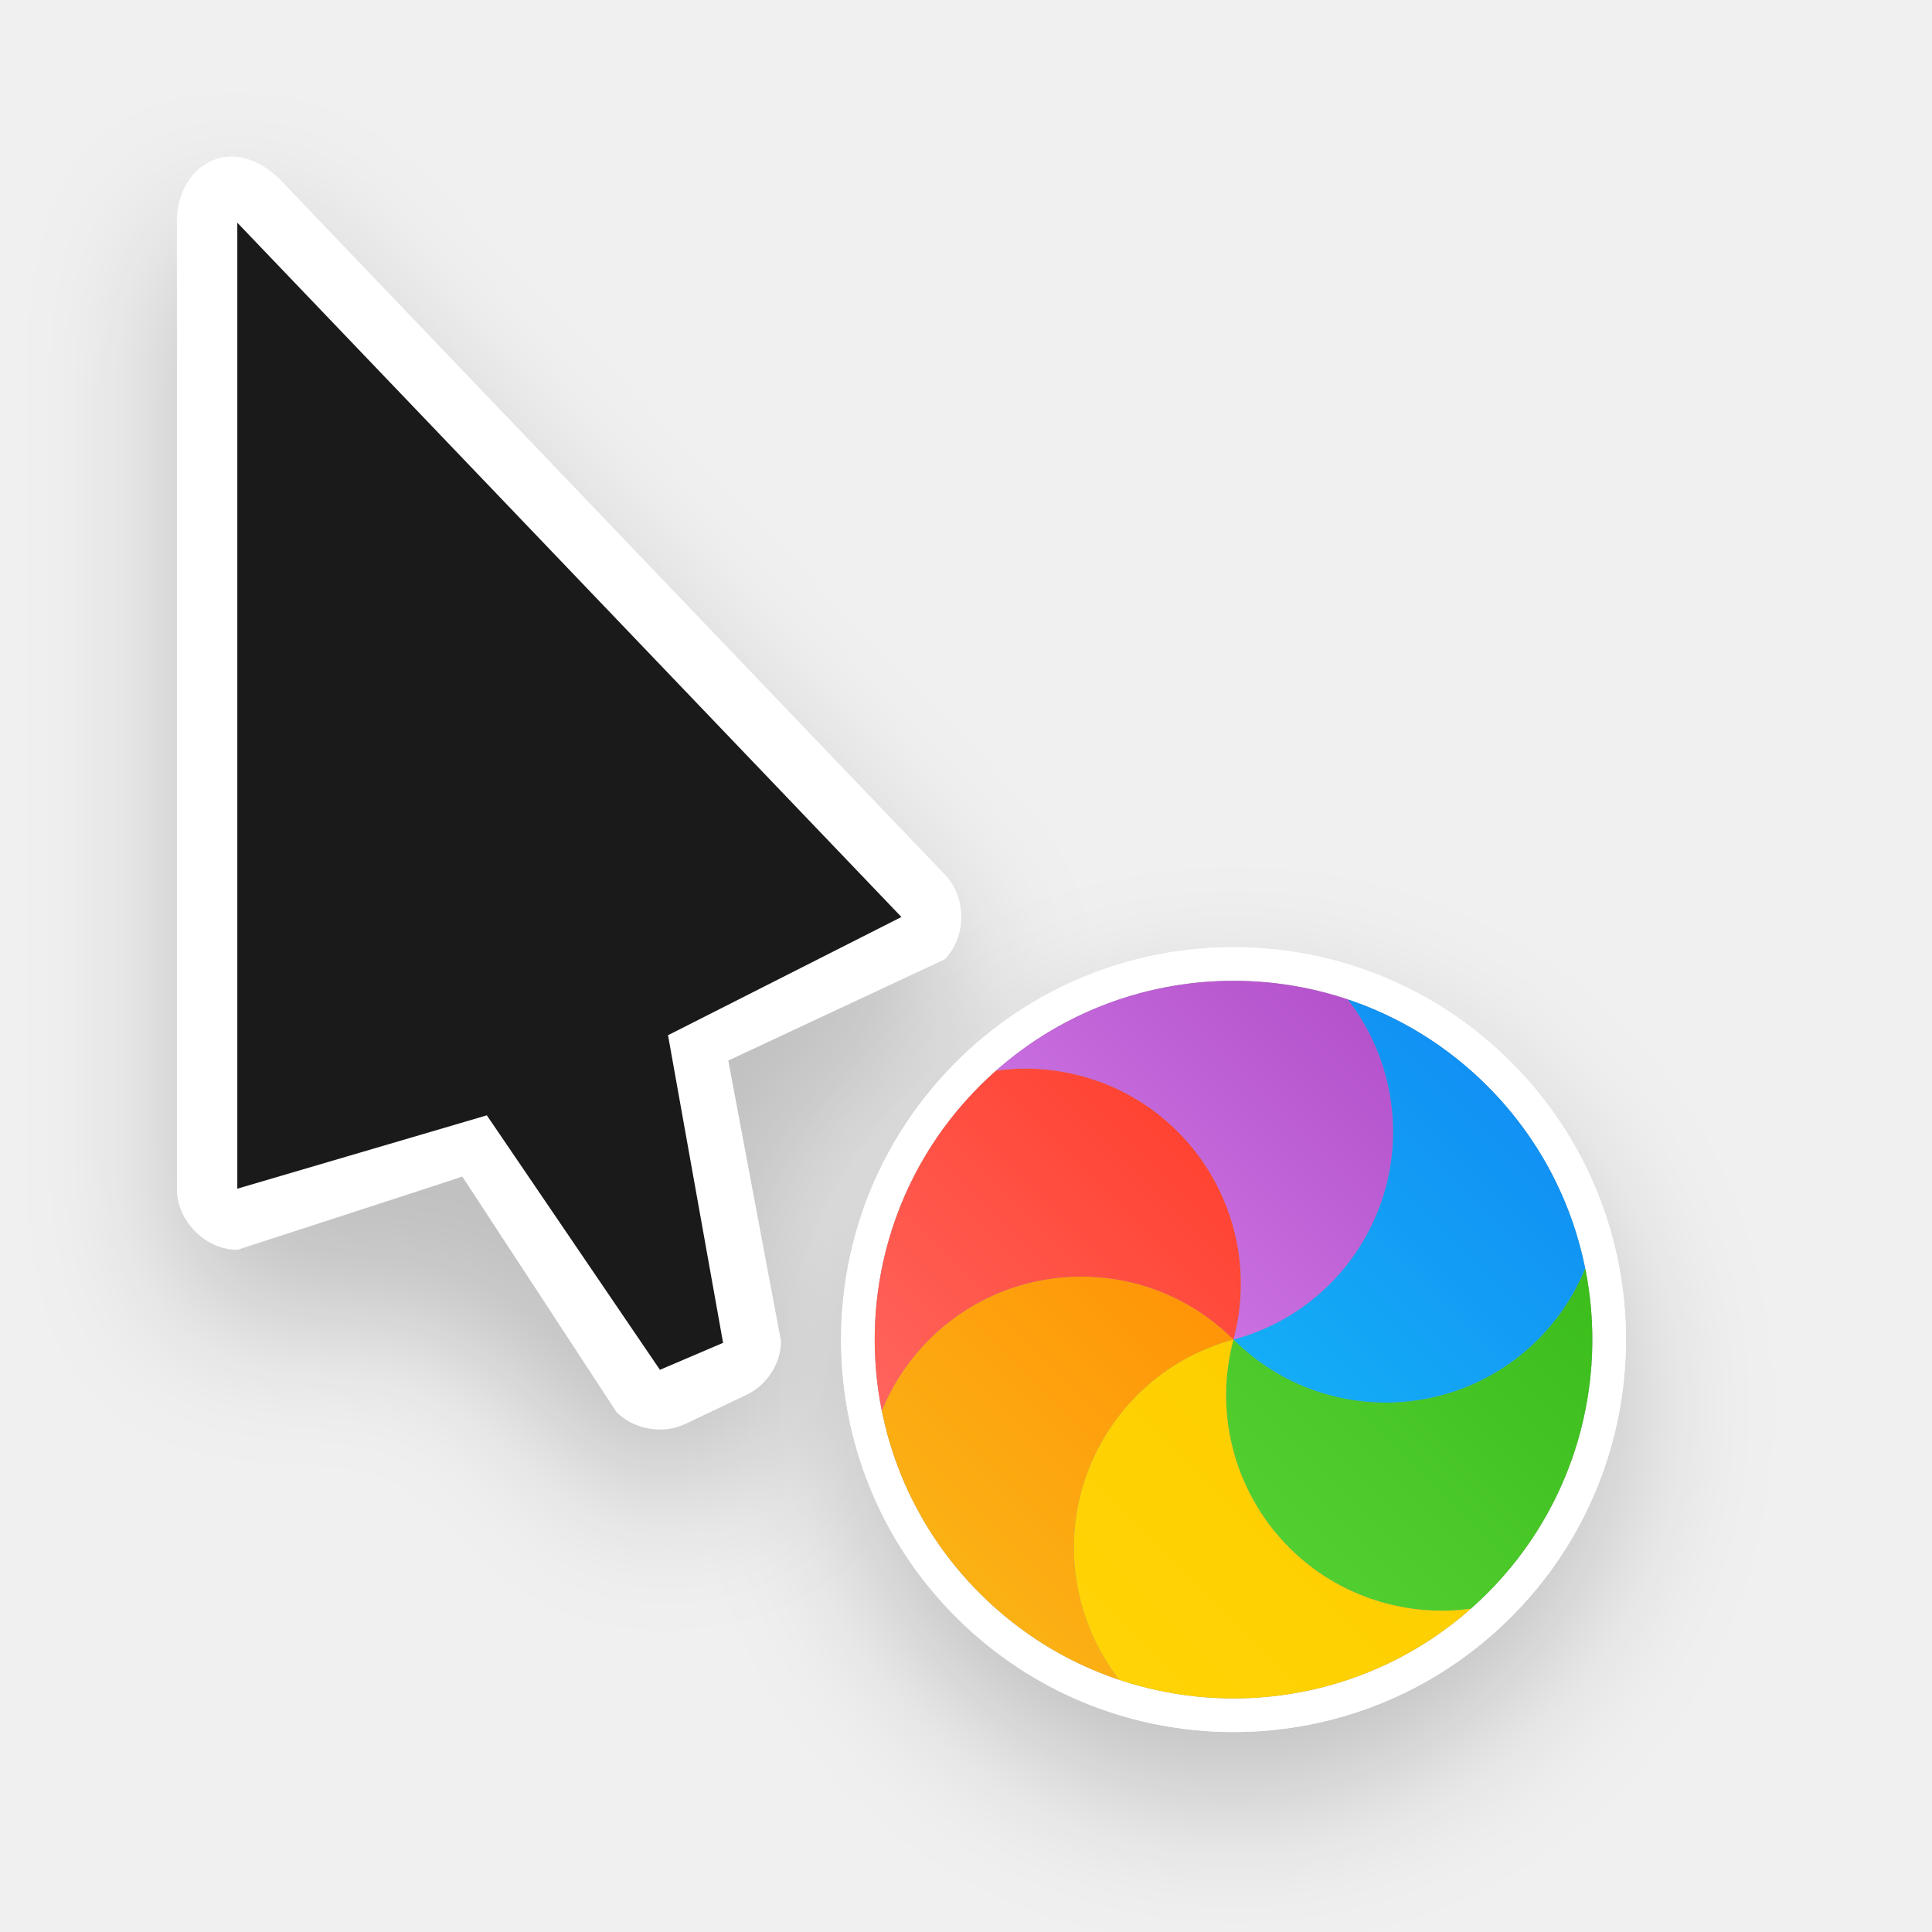
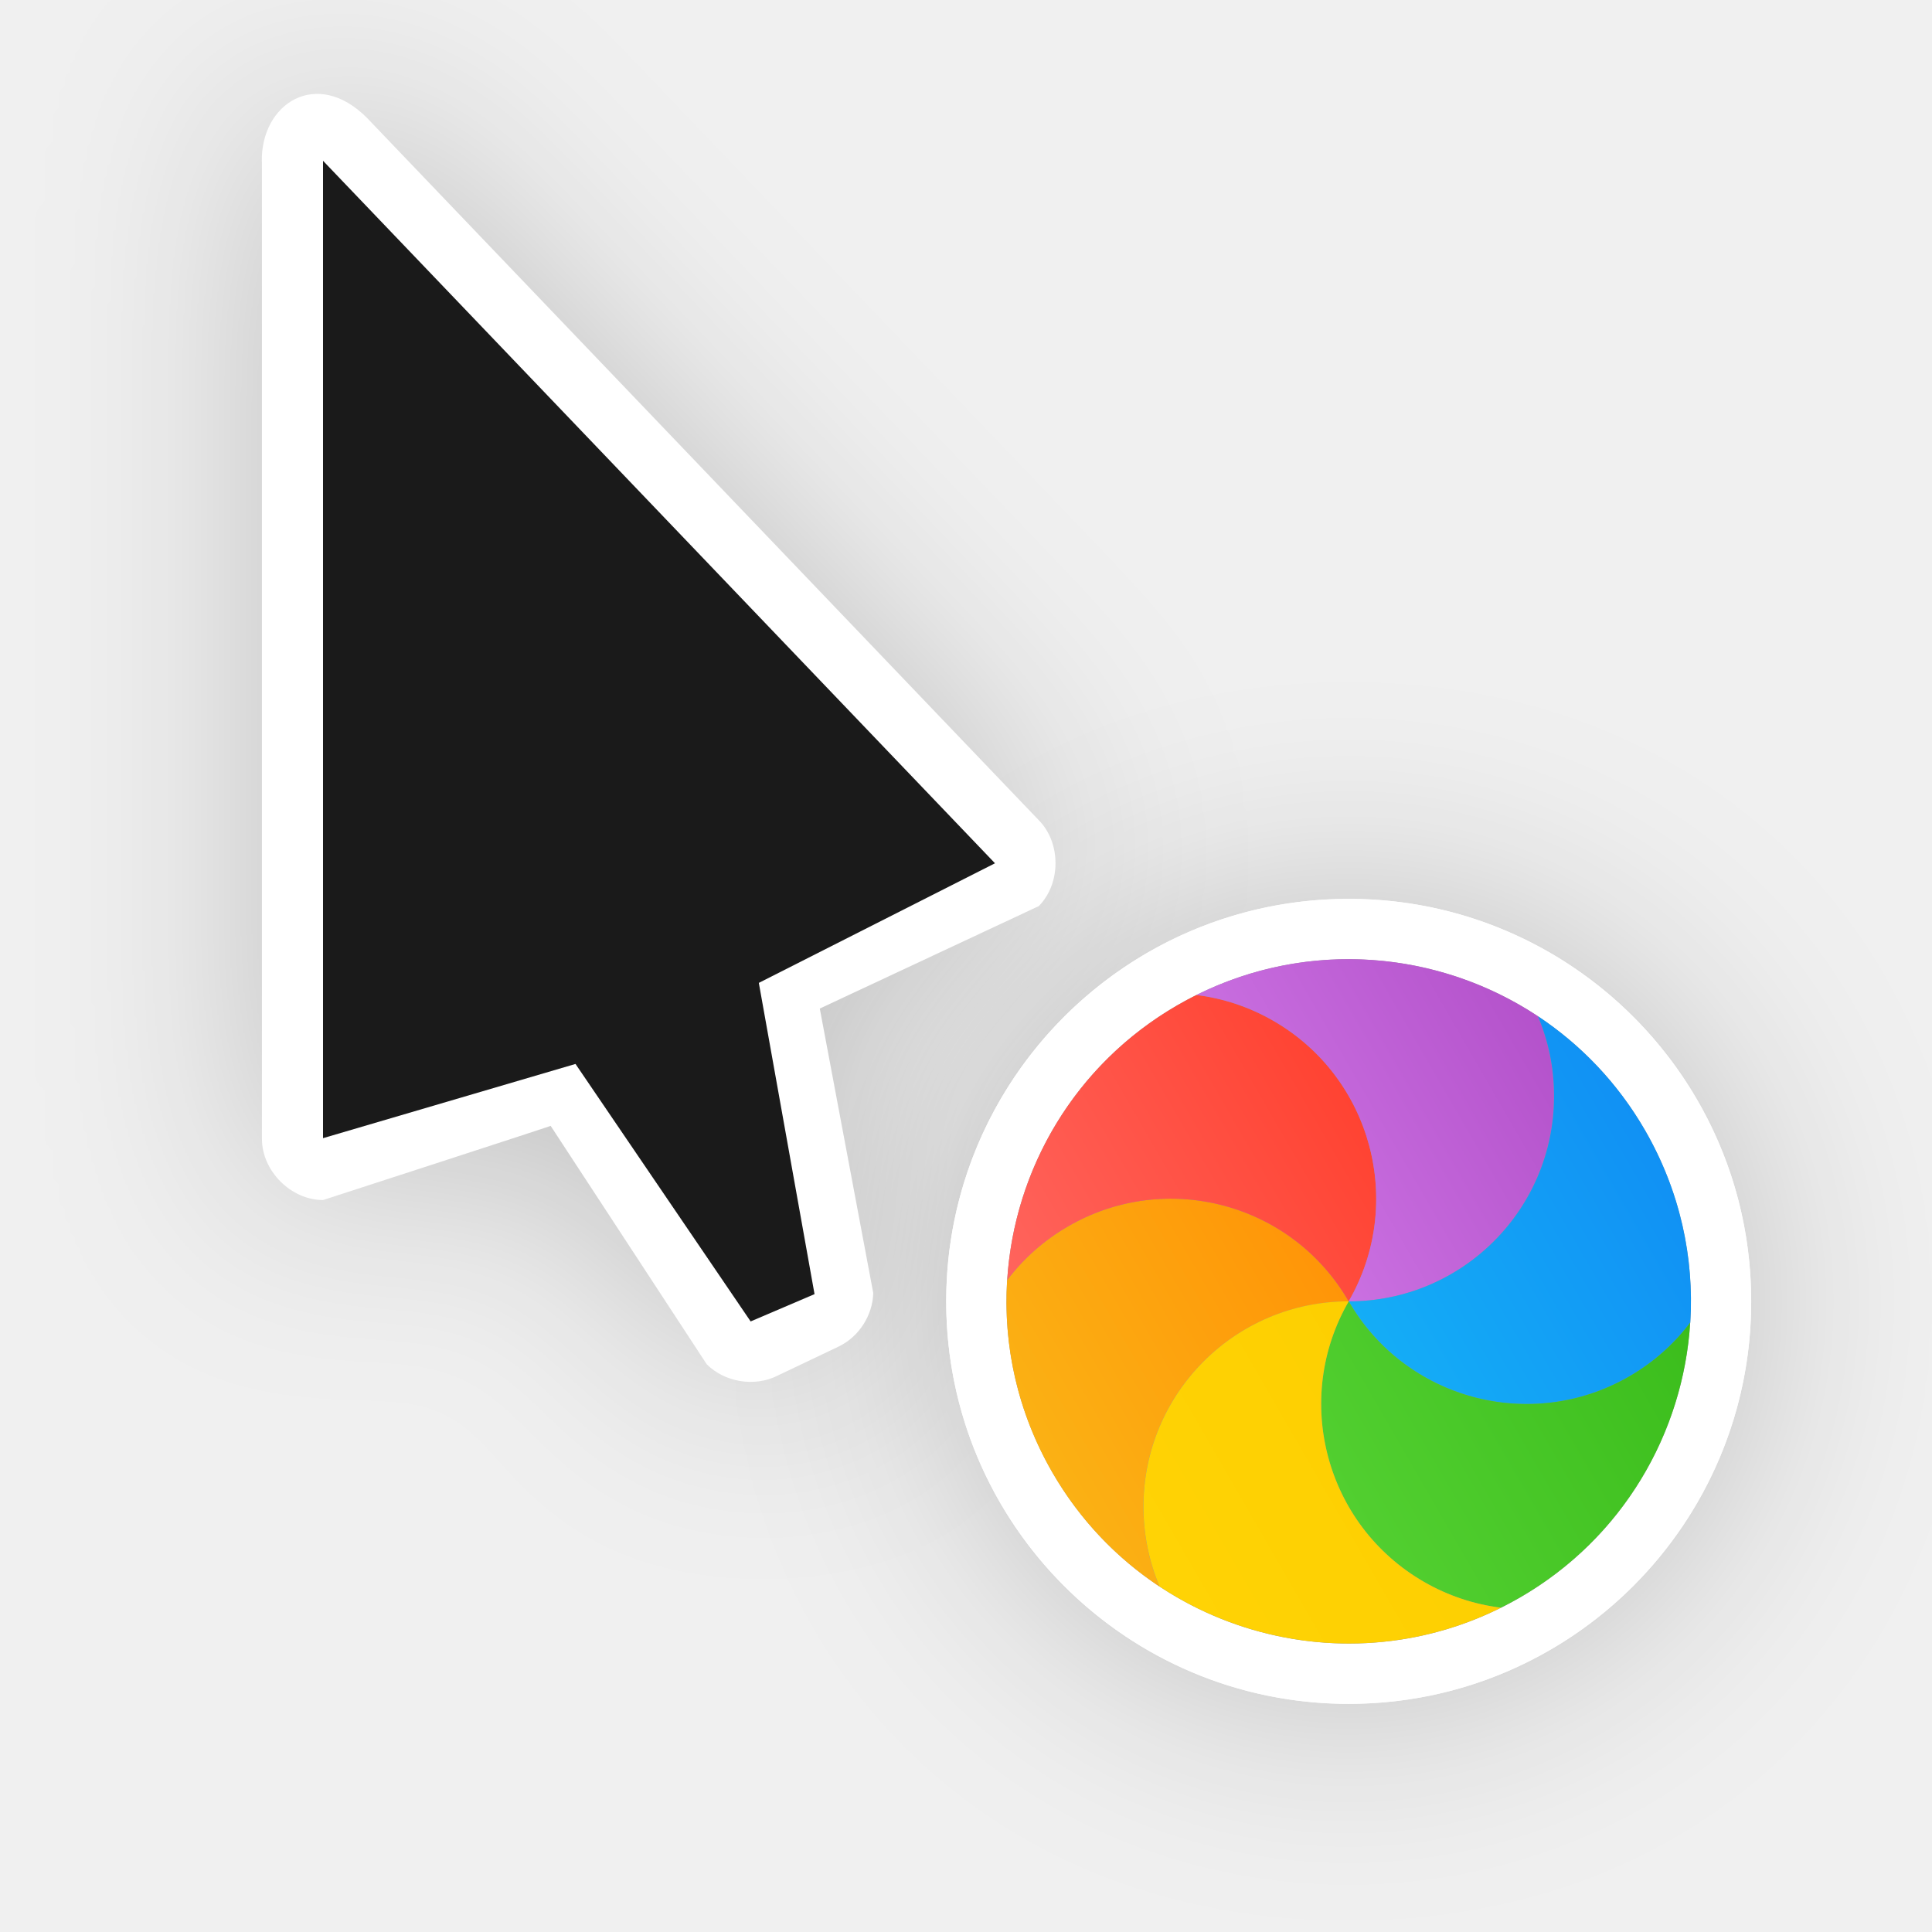
- <svg xmlns="http://www.w3.org/2000/svg" height="32" viewBox="0 0 32 32" width="32">
-   <linearGradient id="a" gradientTransform="matrix(1.028313 0 0 .9836115 343.323 796.7172)" gradientUnits="userSpaceOnUse" x1="17.871" x2="17.871" y1="7.669" y2="17.893">
-     <stop offset="0" stop-color="#fbb114" />
-     <stop offset="1" stop-color="#ff9508" />
+ <svg xmlns="http://www.w3.org/2000/svg" height="24" viewBox="0 0 24 24" width="24" version="1.1" id="svg82">
+   <defs id="defs86">
+     <filter style="color-interpolation-filters:sRGB" id="filter1719" x="-0.328" width="1.656" y="-0.202" height="1.404">
+       <feGaussianBlur stdDeviation="1.347" id="feGaussianBlur1721" />
+     </filter>
+     <filter style="color-interpolation-filters:sRGB" id="filter1723" x="-0.323" width="1.647" y="-0.323" height="1.647">
+       <feGaussianBlur stdDeviation="2.965" id="feGaussianBlur1725" />
+     </filter>
+   </defs>
+   <linearGradient id="a" gradientTransform="matrix(0.4579123,0,0,0.4380064,8.607332,9.250079)" gradientUnits="userSpaceOnUse" x1="17.871" x2="17.871" y1="7.669" y2="17.893">
+     <stop offset="0" stop-color="#fbb114" id="stop2" />
+     <stop offset="1" stop-color="#ff9508" id="stop4" />
  </linearGradient>
-   <linearGradient id="b" gradientTransform="matrix(.944652 0 0 1.070723 343.323 796.7172)" gradientUnits="userSpaceOnUse" x1="23.954" x2="23.954" y1="8.61" y2="19.256">
-     <stop offset="0" stop-color="#ff645d" />
-     <stop offset="1" stop-color="#ff4332" />
+   <linearGradient id="b" gradientTransform="matrix(0.4206575,0,0,0.4767976,8.607332,9.250079)" gradientUnits="userSpaceOnUse" x1="23.954" x2="23.954" y1="8.61" y2="19.256">
+     <stop offset="0" stop-color="#ff645d" id="stop7" />
+     <stop offset="1" stop-color="#ff4332" id="stop9" />
  </linearGradient>
-   <linearGradient id="c" gradientTransform="matrix(1.103708 0 0 .9164209 343.323 796.7172)" gradientUnits="userSpaceOnUse" x1="20.127" x2="20.127" y1="19.205" y2="29.033">
-     <stop offset="0" stop-color="#ca70e1" />
-     <stop offset="1" stop-color="#b452cb" />
+   <linearGradient id="c" gradientTransform="matrix(0.4914857,0,0,0.4080861,8.607332,9.250079)" gradientUnits="userSpaceOnUse" x1="20.127" x2="20.127" y1="19.205" y2="29.033">
+     <stop offset="0" stop-color="#ca70e1" id="stop12" />
+     <stop offset="1" stop-color="#b452cb" id="stop14" />
  </linearGradient>
-   <linearGradient id="d" gradientTransform="matrix(1.028313 0 0 .9836116 343.323 796.7172)" gradientUnits="userSpaceOnUse" x1="16.36" x2="16.36" y1="17.893" y2="28.118">
-     <stop offset="0" stop-color="#14adf6" />
-     <stop offset="1" stop-color="#1191f4" />
+   <linearGradient id="d" gradientTransform="matrix(0.4579123,0,0,0.4380064,8.607332,9.250079)" gradientUnits="userSpaceOnUse" x1="16.36" x2="16.36" y1="17.893" y2="28.118">
+     <stop offset="0" stop-color="#14adf6" id="stop17" />
+     <stop offset="1" stop-color="#1191f4" id="stop19" />
  </linearGradient>
-   <linearGradient id="e" gradientTransform="matrix(.944652 0 0 1.070723 343.323 796.7172)" gradientUnits="userSpaceOnUse" x1="13.308" x2="13.308" y1="13.619" y2="24.265">
-     <stop offset="0" stop-color="#52cf30" />
-     <stop offset="1" stop-color="#3bbd1c" />
+   <linearGradient id="e" gradientTransform="matrix(0.4206575,0,0,0.4767976,8.607332,9.250079)" gradientUnits="userSpaceOnUse" x1="13.308" x2="13.308" y1="13.619" y2="24.265">
+     <stop offset="0" stop-color="#52cf30" id="stop22" />
+     <stop offset="1" stop-color="#3bbd1c" id="stop24" />
  </linearGradient>
-   <linearGradient id="f" gradientTransform="matrix(1.103708 0 0 .9164209 343.323 796.7172)" gradientUnits="userSpaceOnUse" x1="11.766" x2="11.766" y1="9.377" y2="19.205">
-     <stop offset="0" stop-color="#ffd305" />
-     <stop offset="1" stop-color="#fdcf01" />
+   <linearGradient id="f" gradientTransform="matrix(0.4914857,0,0,0.4080861,8.607332,9.250079)" gradientUnits="userSpaceOnUse" x1="11.766" x2="11.766" y1="9.377" y2="19.205">
+     <stop offset="0" stop-color="#ffd305" id="stop27" />
+     <stop offset="1" stop-color="#fdcf01" id="stop29" />
  </linearGradient>
-   <filter id="g" color-interpolation-filters="sRGB" height="1.272" width="1.441" x="-.22" y="-.136">
-     <feGaussianBlur stdDeviation="1.192" />
+   <filter id="g" height="1.272" width="1.441" x="-0.22" y="-0.136" style="color-interpolation-filters:sRGB">
+     <feGaussianBlur stdDeviation="1.192" id="feGaussianBlur32" />
  </filter>
-   <filter id="h" color-interpolation-filters="sRGB" height="1.444" width="1.444" x="-.222" y="-.222">
-     <feGaussianBlur stdDeviation="1.202" />
+   <filter id="h" height="1.444" width="1.444" x="-0.222" y="-0.222" style="color-interpolation-filters:sRGB">
+     <feGaussianBlur stdDeviation="1.202" id="feGaussianBlur35" />
  </filter>
-   <g transform="translate(0 -1020.362)">
-     <path d="m20.431 1037.164c-3.59 0-6.5 2.91-6.5 6.5 0 3.59 2.91 6.5 6.5 6.5s6.5-2.91 6.5-6.5c0-3.59-2.91-6.5-6.5-6.5z" filter="url(#h)" opacity=".2" />
-     <path d="m3.743 1024.071c-.467.055-.823.498-.812 1.094v16c0.0.524.476 1 1 1h3.594l2.687 2.688c.295.295.783.375 1.156.188l1-.5c.328-.159.554-.51.562-.875v-3.594l2.719-2.719c.365-.37.365-1.036 0-1.406l-11-11.5c-.307-.307-.626-.408-.906-.375z" filter="url(#g)" opacity=".2" />
-     <g transform="translate(-160.2785 260.9164)">
-       <path d="m163.209 763.147v16c0.0.524.476 1 1 1 0 0 3.883-1.259 3.726-1.215l2.555 3.903c.295.295.783.375 1.156.188l1.008-.48c.328-.159.554-.51.562-.875l-.875-4.656 3.585-1.677c.365-.37.365-1.037 0-1.406l-11-11.5c-.82-.82-1.736-.235-1.719.719z" fill="#fff" />
-       <path d="m164.209 779.134v-16l11 11.5-3.866 1.958.912 5.095-1.046.447-2.867-4.215z" fill="#1a1a1a" />
-     </g>
-     <g fill-rule="evenodd" transform="matrix(-.4178302 -.4178303 .4178412 -.4178411 -169.0197 1533.61)">
-       <g fill="#fff">
-         <circle cx="360.923" cy="814.317" r="11" />
-         <path d="m367.005 805.15c.333.789.518 1.656.518 2.567 0 3.645-2.955 6.6-6.6 6.6 1.823-3.157.741-7.193-2.416-9.016-.789-.456-1.633-.73-2.484-.835 1.475-.735 3.139-1.149 4.9-1.149 2.249 0 4.34.675 6.082 1.833z" />
-         <path d="m371.902 815.002c-.516.683-1.175 1.276-1.963 1.731-3.157 1.823-7.193.741-9.016-2.416 3.645 0 6.6-2.955 6.6-6.6 0-.91-.184-1.778-.518-2.567 2.964 1.971 4.918 5.341 4.918 9.167 0 .23-.007.459-.021.685z" />
-         <path d="m365.823 824.168c-.851-.106-1.695-.38-2.484-.835-3.157-1.823-4.238-5.859-2.416-9.016 1.823 3.157 5.859 4.238 9.016 2.416.788-.455 1.447-1.048 1.963-1.731-.247 4.022-2.656 7.46-6.079 9.166z" />
-         <path d="m354.841 823.484c-.333-.789-.518-1.656-.518-2.567 0-3.645 2.955-6.6 6.6-6.6-1.823 3.157-.741 7.193 2.416 9.016.789.456 1.633.73 2.484.835-1.475.735-3.139 1.149-4.9 1.149-2.249 0-4.34-.675-6.082-1.833z" />
-         <path d="m349.944 813.632c.516-.683 1.175-1.276 1.963-1.731 3.157-1.823 7.193-.741 9.016 2.416-3.645 0-6.6 2.955-6.6 6.6 0 .91.184 1.778.518 2.567-2.964-1.971-4.918-5.341-4.918-9.167 0-.23.007-.459.021-.685z" />
-         <path d="m356.023 804.466c.851.106 1.695.38 2.484.835 3.157 1.823 4.238 5.859 2.416 9.016-1.823-3.157-5.859-4.238-9.016-2.416-.788.455-1.447 1.048-1.963 1.731.247-4.022 2.656-7.46 6.079-9.166z" />
-       </g>
-       <circle cx="360.923" cy="814.317" fill="#959595" r="10.057" />
-       <path d="m366.484 805.936c.305.721.473 1.514.473 2.347 0 3.333-2.702 6.034-6.034 6.034 1.666-2.886.677-6.577-2.209-8.243-.722-.417-1.493-.667-2.271-.764 1.349-.672 2.87-1.05 4.48-1.05 2.056 0 3.968.617 5.561 1.676z" fill="url(#a)" />
-       <path d="m370.961 814.944c-.472.624-1.074 1.166-1.795 1.582-2.886 1.666-6.577.677-8.243-2.209 3.333 0 6.034-2.702 6.034-6.034 0-.832-.169-1.625-.473-2.347 2.71 1.802 4.496 4.883 4.496 8.381 0 .21-.007.419-.019.626z" fill="url(#b)" />
-       <path d="m365.403 823.324c-.778-.097-1.55-.347-2.271-.764-2.886-1.666-3.875-5.357-2.209-8.243 1.666 2.886 5.357 3.875 8.243 2.209.72-.416 1.323-.958 1.795-1.582-.226 3.678-2.428 6.821-5.558 8.38z" fill="url(#c)" />
-       <path d="m355.362 822.698c-.305-.721-.473-1.514-.473-2.347 0-3.333 2.702-6.034 6.034-6.034-1.666 2.886-.677 6.577 2.209 8.243.722.417 1.493.667 2.271.764-1.349.672-2.87 1.05-4.48 1.05-2.056 0-3.968-.617-5.561-1.676z" fill="url(#d)" />
-       <path d="m350.885 813.691c.472-.624 1.074-1.166 1.795-1.582 2.886-1.666 6.577-.677 8.243 2.209-3.333 0-6.034 2.702-6.034 6.034 0 .832.169 1.625.473 2.347-2.71-1.802-4.496-4.883-4.496-8.381 0-.21.007-.419.019-.626z" fill="url(#e)" />
-       <path d="m356.443 805.31c.778.097 1.55.347 2.271.764 2.886 1.666 3.875 5.357 2.209 8.243-1.666-2.886-5.357-3.875-8.243-2.209-.72.416-1.323.958-1.795 1.582.226-3.678 2.428-6.821 5.558-8.38z" fill="url(#f)" />
+   <path style="opacity:0.2;fill:#000000;fill-opacity:1;stroke-width:0.759;filter:url(#filter1719)" id="path1677" d="M 3.254,2.007 V 14.149 c 3.8e-5,0.397 0.362,0.759 0.759,0.759 0,0 2.946,-0.956 2.828,-0.922 l 1.939,2.962 c 0.224,0.224 0.594,0.284 0.877,0.142 l 0.765,-0.364 c 0.249,-0.121 0.42,-0.387 0.427,-0.664 l -0.664,-3.533 2.721,-1.272 c 0.277,-0.281 0.277,-0.787 0,-1.067 L 4.558,1.462 C 3.936,0.84 3.241,1.284 3.254,2.007 Z" />
+   <g transform="matrix(0.4545453,0,0,0.4545453,-147.3018,-353.978)" style="opacity:0.2;fill:#000000;fill-opacity:1;fill-rule:evenodd;filter:url(#filter1723)" id="g1697">
+     <circle id="circle1683" r="11" cy="814.317" cx="360.923" style="fill:#000000;fill-opacity:1" />
+     <path id="path1685" d="m 367.005,805.15 c 0.333,0.789 0.518,1.656 0.518,2.567 0,3.645 -2.955,6.6 -6.6,6.6 1.823,-3.157 0.741,-7.193 -2.416,-9.016 -0.789,-0.456 -1.633,-0.73 -2.484,-0.835 1.475,-0.735 3.139,-1.149 4.9,-1.149 2.249,0 4.34,0.675 6.082,1.833 z" style="fill:#000000;fill-opacity:1" />
+     <path id="path1687" d="m 371.902,815.002 c -0.516,0.683 -1.175,1.276 -1.963,1.731 -3.157,1.823 -7.193,0.741 -9.016,-2.416 3.645,0 6.6,-2.955 6.6,-6.6 0,-0.91 -0.184,-1.778 -0.518,-2.567 2.964,1.971 4.918,5.341 4.918,9.167 0,0.23 -0.007,0.459 -0.021,0.685 z" style="fill:#000000;fill-opacity:1" />
+     <path id="path1689" d="m 365.823,824.168 c -0.851,-0.106 -1.695,-0.38 -2.484,-0.835 -3.157,-1.823 -4.238,-5.859 -2.416,-9.016 1.823,3.157 5.859,4.238 9.016,2.416 0.788,-0.455 1.447,-1.048 1.963,-1.731 -0.247,4.022 -2.656,7.46 -6.079,9.166 z" style="fill:#000000;fill-opacity:1" />
+     <path id="path1691" d="m 354.841,823.484 c -0.333,-0.789 -0.518,-1.656 -0.518,-2.567 0,-3.645 2.955,-6.6 6.6,-6.6 -1.823,3.157 -0.741,7.193 2.416,9.016 0.789,0.456 1.633,0.73 2.484,0.835 -1.475,0.735 -3.139,1.149 -4.9,1.149 -2.249,0 -4.34,-0.675 -6.082,-1.833 z" style="fill:#000000;fill-opacity:1" />
+     <path id="path1693" d="m 349.944,813.632 c 0.516,-0.683 1.175,-1.276 1.963,-1.731 3.157,-1.823 7.193,-0.741 9.016,2.416 -3.645,0 -6.6,2.955 -6.6,6.6 0,0.91 0.184,1.778 0.518,2.567 -2.964,-1.971 -4.918,-5.341 -4.918,-9.167 0,-0.23 0.007,-0.459 0.021,-0.685 z" style="fill:#000000;fill-opacity:1" />
+     <path id="path1695" d="m 356.023,804.466 c 0.851,0.106 1.695,0.38 2.484,0.835 3.157,1.823 4.238,5.859 2.416,9.016 -1.823,-3.157 -5.859,-4.238 -9.016,-2.416 -0.788,0.455 -1.447,1.048 -1.963,1.731 0.247,-4.022 2.656,-7.46 6.079,-9.166 z" style="fill:#000000;fill-opacity:1" />
+   </g>
+   <g id="g46" transform="matrix(0.7588509,0,0,0.7588509,-120.5974,-577.1077)">
+     <path style="fill:#ffffff" id="path42" d="m 163.209,763.147 v 16 c 5e-5,0.524 0.476,1 1,1 0,0 3.883,-1.259 3.726,-1.215 l 2.555,3.903 c 0.295,0.295 0.783,0.375 1.156,0.188 l 1.008,-0.48 c 0.328,-0.159 0.554,-0.51 0.562,-0.875 l -0.875,-4.656 3.585,-1.677 c 0.365,-0.37 0.365,-1.037 0,-1.406 l -11,-11.5 c -0.82,-0.82 -1.736,-0.235 -1.719,0.719 z" />
+     <path style="fill:#1a1a1a" id="path44" d="m 164.209,779.134 v -16 l 11,11.5 -3.866,1.958 0.912,5.095 -1.046,0.447 -2.867,-4.215 z" />
+   </g>
+   <g id="g62" style="fill:#ffffff;fill-rule:evenodd" transform="matrix(0.4545453,0,0,0.4545453,-147.3018,-353.978)">
+     <circle cx="360.923" cy="814.317" r="11" id="circle48" />
+     <path d="m 367.005,805.15 c 0.333,0.789 0.518,1.656 0.518,2.567 0,3.645 -2.955,6.6 -6.6,6.6 1.823,-3.157 0.741,-7.193 -2.416,-9.016 -0.789,-0.456 -1.633,-0.73 -2.484,-0.835 1.475,-0.735 3.139,-1.149 4.9,-1.149 2.249,0 4.34,0.675 6.082,1.833 z" id="path50" />
+     <path d="m 371.902,815.002 c -0.516,0.683 -1.175,1.276 -1.963,1.731 -3.157,1.823 -7.193,0.741 -9.016,-2.416 3.645,0 6.6,-2.955 6.6,-6.6 0,-0.91 -0.184,-1.778 -0.518,-2.567 2.964,1.971 4.918,5.341 4.918,9.167 0,0.23 -0.007,0.459 -0.021,0.685 z" id="path52" />
+     <path d="m 365.823,824.168 c -0.851,-0.106 -1.695,-0.38 -2.484,-0.835 -3.157,-1.823 -4.238,-5.859 -2.416,-9.016 1.823,3.157 5.859,4.238 9.016,2.416 0.788,-0.455 1.447,-1.048 1.963,-1.731 -0.247,4.022 -2.656,7.46 -6.079,9.166 z" id="path54" />
+     <path d="m 354.841,823.484 c -0.333,-0.789 -0.518,-1.656 -0.518,-2.567 0,-3.645 2.955,-6.6 6.6,-6.6 -1.823,3.157 -0.741,7.193 2.416,9.016 0.789,0.456 1.633,0.73 2.484,0.835 -1.475,0.735 -3.139,1.149 -4.9,1.149 -2.249,0 -4.34,-0.675 -6.082,-1.833 z" id="path56" />
+     <path d="m 349.944,813.632 c 0.516,-0.683 1.175,-1.276 1.963,-1.731 3.157,-1.823 7.193,-0.741 9.016,2.416 -3.645,0 -6.6,2.955 -6.6,6.6 0,0.91 0.184,1.778 0.518,2.567 -2.964,-1.971 -4.918,-5.341 -4.918,-9.167 0,-0.23 0.007,-0.459 0.021,-0.685 z" id="path58" />
+     <path d="m 356.023,804.466 c 0.851,0.106 1.695,0.38 2.484,0.835 3.157,1.823 4.238,5.859 2.416,9.016 -1.823,-3.157 -5.859,-4.238 -9.016,-2.416 -0.788,0.455 -1.447,1.048 -1.963,1.731 0.247,-4.022 2.656,-7.46 6.079,-9.166 z" id="path60" />
+   </g>
+   <g id="g1646" transform="rotate(-120,16.15314,16.58571)">
+     <circle style="fill:#959595;fill-rule:evenodd;stroke-width:0.423" id="circle64" r="4.25" cy="17.316" cx="16.216" />
+     <g transform="matrix(0.9489808,0,0,0.9489808,0.6105051,1.100282)" id="g1636">
+       <path d="m 18.921,13.355 c 0.136,0.321 0.211,0.674 0.211,1.045 0,1.484 -1.203,2.687 -2.687,2.687 0.742,-1.285 0.302,-2.929 -0.984,-3.671 -0.321,-0.185 -0.665,-0.297 -1.011,-0.34 0.601,-0.299 1.278,-0.468 1.995,-0.468 0.916,0 1.767,0.275 2.476,0.746 z" id="path66" style="fill:url(#a);fill-rule:evenodd;stroke-width:0.445" />
+       <path d="m 20.915,17.366 c -0.21,0.278 -0.478,0.519 -0.799,0.705 -1.285,0.742 -2.929,0.302 -3.671,-0.984 1.484,0 2.687,-1.203 2.687,-2.687 0,-0.371 -0.075,-0.724 -0.211,-1.045 1.207,0.802 2.002,2.174 2.002,3.732 0,0.094 -0.003,0.187 -0.009,0.279 z" id="path68" style="fill:url(#b);fill-rule:evenodd;stroke-width:0.445" />
+       <path d="m 18.44,21.098 c -0.346,-0.043 -0.69,-0.155 -1.011,-0.34 -1.285,-0.742 -1.726,-2.385 -0.984,-3.671 0.742,1.285 2.385,1.726 3.671,0.984 0.321,-0.185 0.589,-0.427 0.799,-0.705 -0.101,1.638 -1.081,3.037 -2.475,3.732 z" id="path70" style="fill:url(#c);fill-rule:evenodd;stroke-width:0.445" />
+       <path d="m 13.968,20.82 c -0.136,-0.321 -0.211,-0.674 -0.211,-1.045 0,-1.484 1.203,-2.687 2.687,-2.687 -0.742,1.285 -0.302,2.929 0.984,3.671 0.321,0.186 0.665,0.297 1.011,0.34 -0.601,0.299 -1.278,0.468 -1.995,0.468 -0.916,0 -1.767,-0.275 -2.476,-0.746 z" id="path72" style="fill:url(#d);fill-rule:evenodd;stroke-width:0.445" />
+       <path d="m 11.975,16.809 c 0.21,-0.278 0.478,-0.519 0.799,-0.705 1.285,-0.742 2.929,-0.302 3.671,0.984 -1.484,0 -2.687,1.203 -2.687,2.687 0,0.371 0.075,0.724 0.211,1.045 -1.207,-0.802 -2.002,-2.174 -2.002,-3.732 0,-0.094 0.003,-0.187 0.009,-0.279 z" id="path74" style="fill:url(#e);fill-rule:evenodd;stroke-width:0.445" />
+       <path d="m 14.45,13.077 c 0.346,0.043 0.69,0.155 1.011,0.34 1.285,0.742 1.726,2.385 0.984,3.671 -0.742,-1.285 -2.385,-1.726 -3.671,-0.984 -0.321,0.185 -0.589,0.427 -0.799,0.705 0.101,-1.638 1.081,-3.037 2.475,-3.732 z" id="path76" style="fill:url(#f);fill-rule:evenodd;stroke-width:0.445" />
    </g>
  </g>
</svg>
